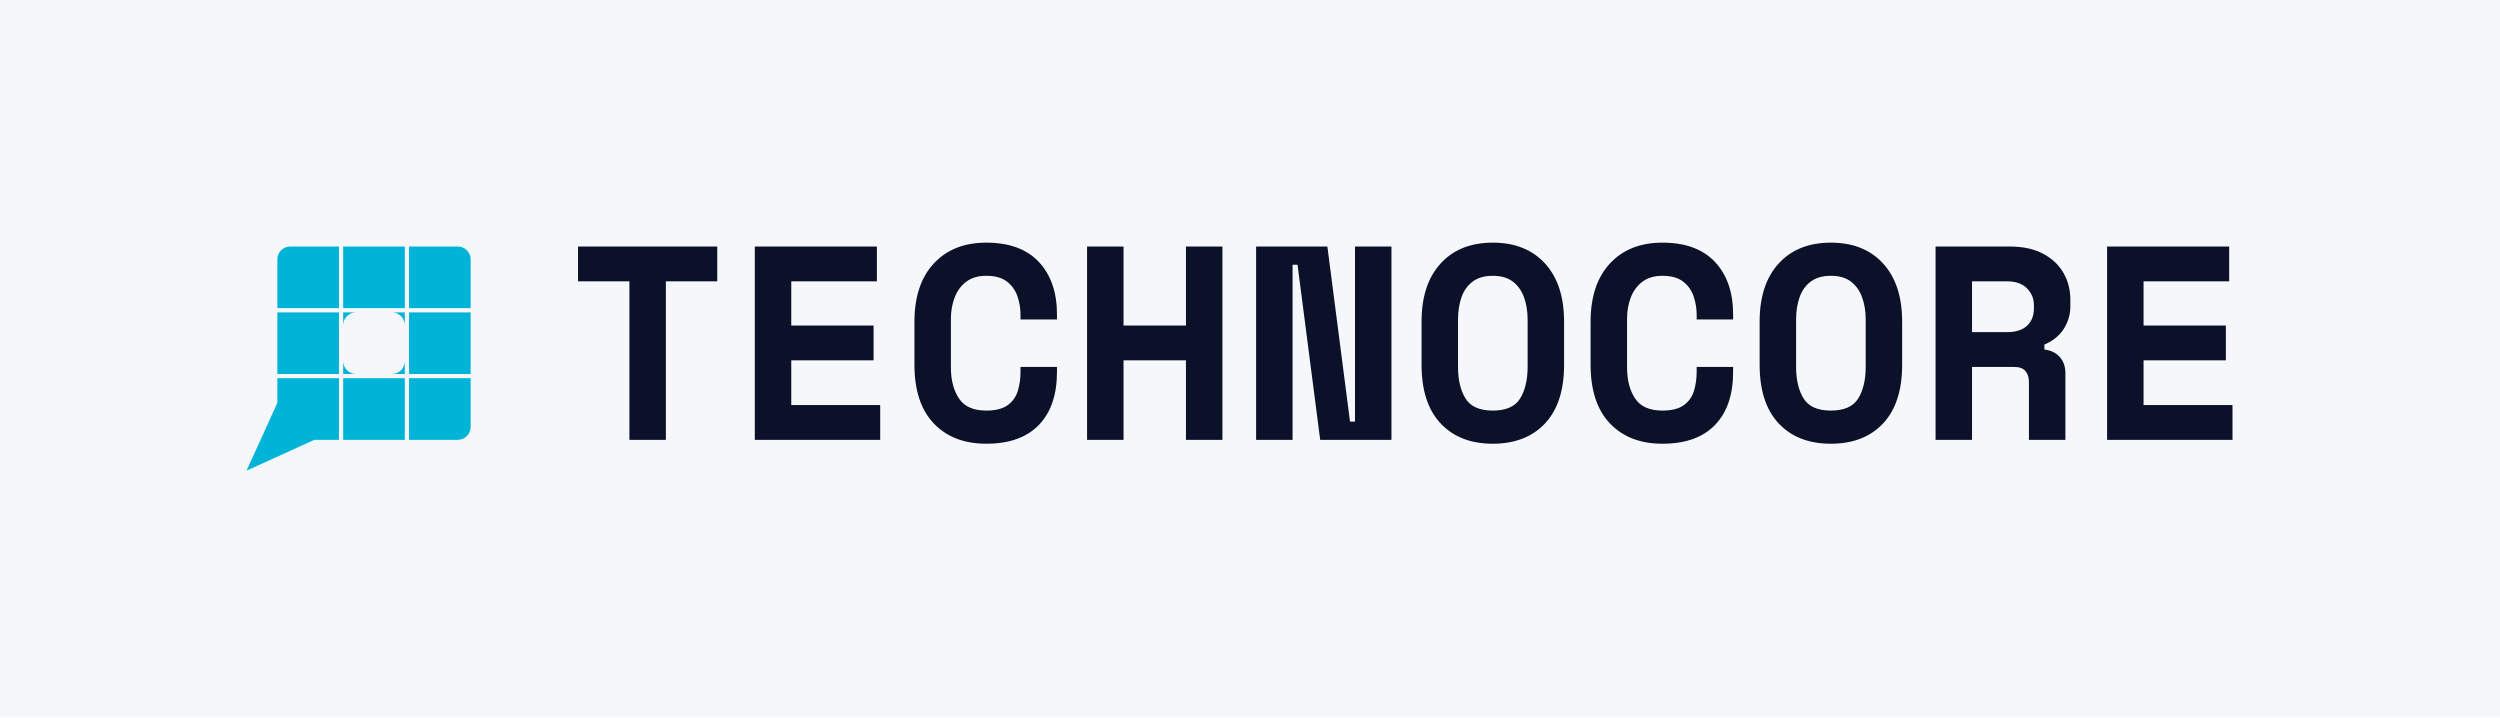
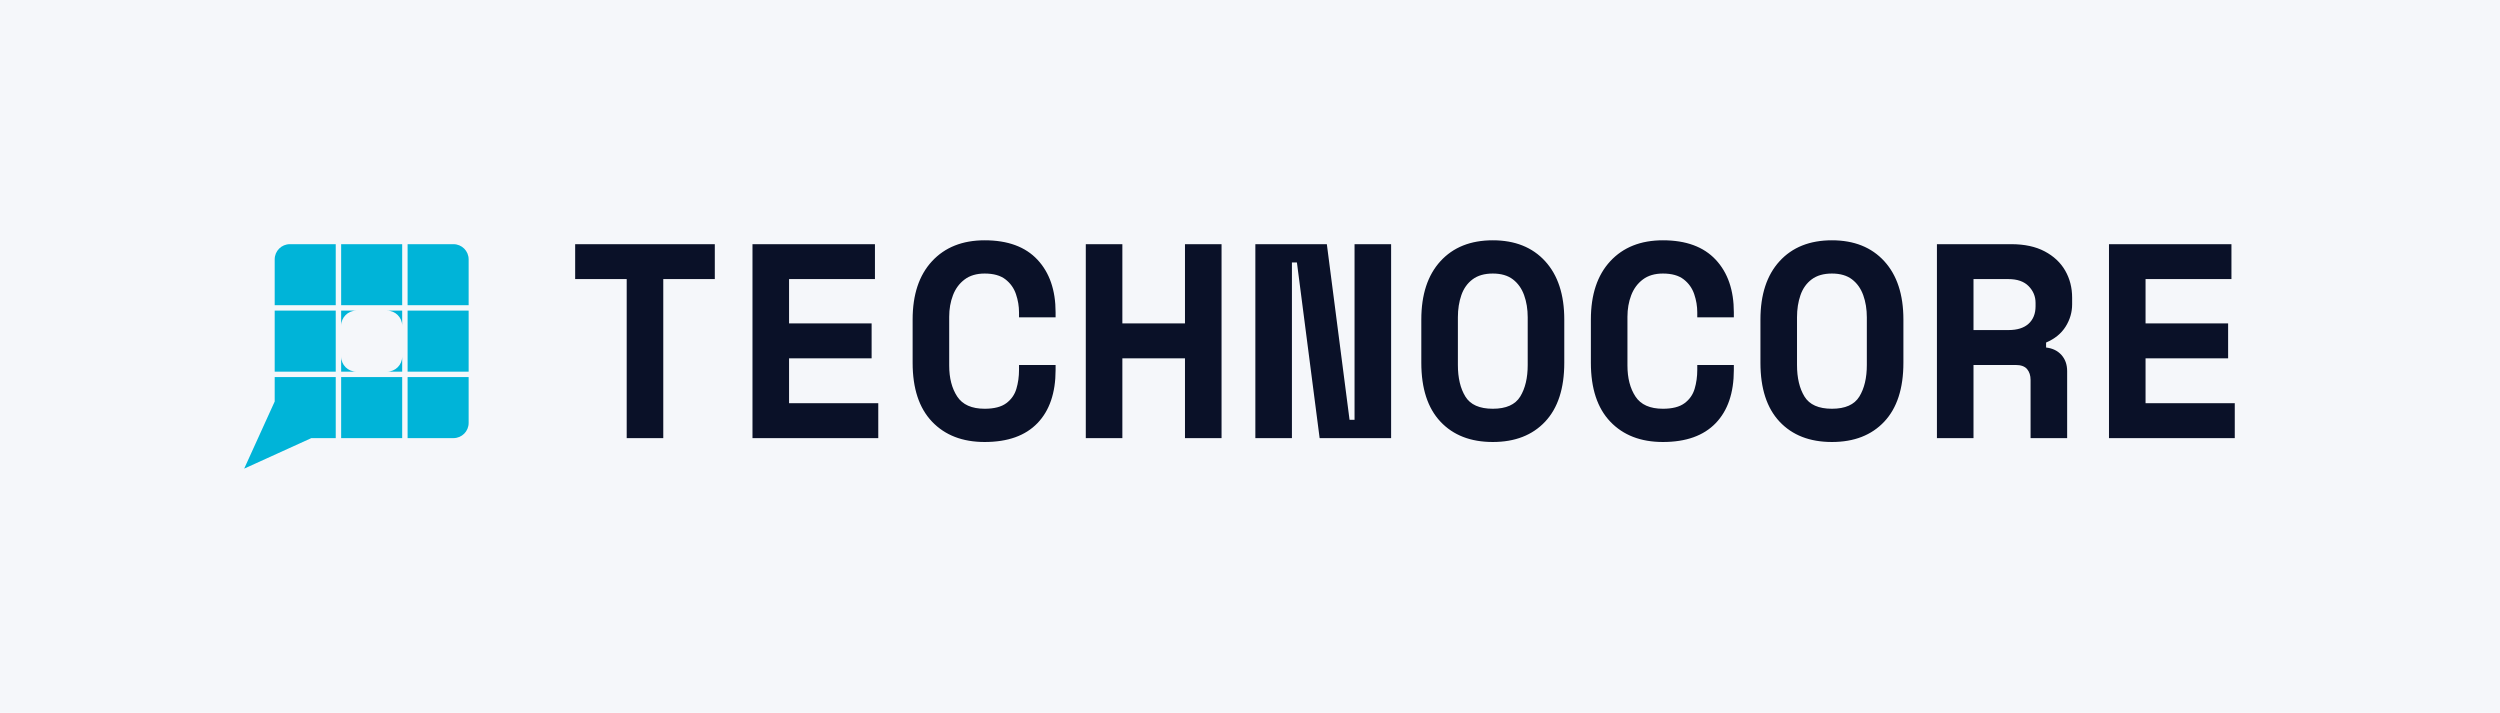
- <svg xmlns="http://www.w3.org/2000/svg" viewBox="0 0 4056.529 1163.72">
-   <rect width="4056.529" height="1163.72" fill="#F5F7FA" />
+ <svg xmlns="http://www.w3.org/2000/svg" viewBox="0 0 4095.442 1167.714">
+   <rect width="4095.442" height="1167.714" fill="#F5F7FA" />
  <g transform="translate(400,400)">
-     <path fill="#00B4D8" fill-rule="evenodd" d="M71,0 H342.72 A21,21 0 0 1 363.72,21 V292.72 A21,21 0 0 1 342.72,313.72 H110 L0,363.72 L50,253.72 V21 A21,21 0 0 1 71,0 ZM150,0 H156.86 V313.72 H150 ZM50,100 H150 V106.86 H50 ZM156.86,100 H256.86 V106.86 H156.86 ZM263.72,100 H363.72 V106.86 H263.72 ZM256.86,0 H263.72 V313.72 H256.86 ZM50,206.86 H150 V213.72 H50 ZM156.86,206.86 H256.86 V213.72 H156.86 ZM263.72,206.86 H363.72 V213.72 H263.72 ZM177.86,106.86 H235.86 A21,21 0 0 1 256.86,127.86 V185.86 A21,21 0 0 1 235.86,206.86 H177.86 A21,21 0 0 1 156.86,185.86 V127.86 A21,21 0 0 1 177.86,106.86 Z" />
-     <g transform="translate(513.72,0)">
-       <path fill="#0A1128" d="M107.561 313.72V56.47H24.201V0.0H250.08V56.47H166.72V313.72ZM311.031 313.72V0.0H509.123V56.47H370.19V128.177H503.745V184.647H370.19V257.25H514.501V313.72ZM686.599 319.994Q632.818 319.994 601.446 287.054Q570.074 254.113 570.074 191.817V121.903Q570.074 61.399 601.446 27.563Q632.818 -6.274 686.599 -6.274Q742.62 -6.274 771.975 25.098Q801.331 56.47 801.331 110.25V118.317H742.172V110.25Q742.172 95.461 737.242 80.895Q732.312 66.329 720.211 56.918Q708.111 47.506 686.599 47.506Q666.879 47.506 654.106 57.142Q641.333 66.778 635.283 82.688Q629.233 98.598 629.233 117.421V196.299Q629.233 226.775 642.23 246.494Q655.227 266.214 686.599 266.214Q709.455 266.214 721.556 257.25Q733.657 248.287 737.914 233.945Q742.172 219.604 742.172 203.47V195.403H801.331V203.47Q801.331 259.043 771.975 289.519Q742.62 319.994 686.599 319.994ZM850.181 313.72V0.0H909.34V128.177H1010.627V0.0H1069.785V313.72H1010.627V184.647H909.34V313.72ZM1124.462 313.72V0.0H1240.09L1276.84 284.141H1284.907V0.0H1344.066V313.72H1228.438L1191.688 29.579H1183.621V313.72ZM1508.545 319.994Q1454.764 319.994 1423.841 287.054Q1392.917 254.113 1392.917 191.817V121.903Q1392.917 61.399 1423.841 27.563Q1454.764 -6.274 1508.545 -6.274Q1562.326 -6.274 1593.249 27.563Q1624.173 61.399 1624.173 121.903V191.817Q1624.173 254.113 1593.249 287.054Q1562.326 319.994 1508.545 319.994ZM1508.545 266.214Q1540.813 266.214 1552.914 246.494Q1565.015 226.775 1565.015 195.403V118.317Q1565.015 98.598 1559.188 82.464Q1553.362 66.329 1541.037 56.918Q1528.713 47.506 1508.545 47.506Q1488.377 47.506 1475.829 56.918Q1463.28 66.329 1457.678 82.464Q1452.075 98.598 1452.075 118.317V195.403Q1452.075 226.775 1464.176 246.494Q1476.277 266.214 1508.545 266.214ZM1783.722 319.994Q1729.942 319.994 1698.57 287.054Q1667.198 254.113 1667.198 191.817V121.903Q1667.198 61.399 1698.57 27.563Q1729.942 -6.274 1783.722 -6.274Q1839.744 -6.274 1869.099 25.098Q1898.454 56.47 1898.454 110.25V118.317H1839.296V110.25Q1839.296 95.461 1834.366 80.895Q1829.436 66.329 1817.335 56.918Q1805.235 47.506 1783.722 47.506Q1764.003 47.506 1751.23 57.142Q1738.457 66.778 1732.407 82.688Q1726.356 98.598 1726.356 117.421V196.299Q1726.356 226.775 1739.353 246.494Q1752.35 266.214 1783.722 266.214Q1806.579 266.214 1818.68 257.25Q1830.78 248.287 1835.038 233.945Q1839.296 219.604 1839.296 203.47V195.403H1898.454V203.47Q1898.454 259.043 1869.099 289.519Q1839.744 319.994 1783.722 319.994ZM2057.107 319.994Q2003.326 319.994 1972.402 287.054Q1941.479 254.113 1941.479 191.817V121.903Q1941.479 61.399 1972.402 27.563Q2003.326 -6.274 2057.107 -6.274Q2110.887 -6.274 2141.811 27.563Q2172.735 61.399 2172.735 121.903V191.817Q2172.735 254.113 2141.811 287.054Q2110.887 319.994 2057.107 319.994ZM2057.107 266.214Q2089.375 266.214 2101.476 246.494Q2113.576 226.775 2113.576 195.403V118.317Q2113.576 98.598 2107.75 82.464Q2101.924 66.329 2089.599 56.918Q2077.275 47.506 2057.107 47.506Q2036.939 47.506 2024.39 56.918Q2011.842 66.329 2006.239 82.464Q2000.637 98.598 2000.637 118.317V195.403Q2000.637 226.775 2012.738 246.494Q2024.839 266.214 2057.107 266.214ZM2226.964 313.72V0.0H2347.074Q2379.342 0.0 2401.303 11.652Q2423.263 23.305 2434.467 42.8Q2445.671 62.296 2445.671 86.497V97.253Q2445.671 116.525 2435.139 133.331Q2424.607 150.137 2403.543 159.101V167.168Q2419.229 168.961 2428.417 179.269Q2437.604 189.577 2437.604 205.263V313.72H2378.446V219.604Q2378.446 208.848 2372.844 202.125Q2367.241 195.403 2354.245 195.403H2286.122V313.72ZM2286.122 138.933H2342.592Q2364.104 138.933 2375.309 128.625Q2386.513 118.317 2386.513 100.39V95.012Q2386.513 79.326 2375.309 67.898Q2364.104 56.47 2342.592 56.47H2286.122ZM2505.278 313.72V0.0H2703.37V56.47H2564.437V128.177H2697.992V184.647H2564.437V257.25H2708.748V313.72Z" />
+     <path fill="#00B4D8" fill-rule="evenodd" d="M74.855,0 H342.859 A24.855,24.855 0 0 1 367.714,24.855 V292.859 A24.855,24.855 0 0 1 342.859,317.714 H110 L0,367.714 L50,257.714 V24.855 A24.855,24.855 0 0 1 74.855,0 ZM150,0 H158.857 V317.714 H150 ZM50,100 H150 V108.857 H50 ZM158.857,100 H258.857 V108.857 H158.857 ZM267.714,100 H367.714 V108.857 H267.714 ZM258.857,0 H267.714 V317.714 H258.857 ZM50,208.857 H150 V217.714 H50 ZM158.857,208.857 H258.857 V217.714 H158.857 ZM267.714,208.857 H367.714 V217.714 H267.714 ZM183.712,108.857 H234.002 A24.855,24.855 0 0 1 258.857,133.712 V184.002 A24.855,24.855 0 0 1 234.002,208.857 H183.712 A24.855,24.855 0 0 1 158.857,184.002 V133.712 A24.855,24.855 0 0 1 183.712,108.857 Z" />
+     <g transform="translate(517.714,0)">
+       <path fill="#0A1128" d="M108.931 317.714V57.189H24.509V0.0H253.263V57.189H168.842V317.714ZM314.991 317.714V0.0H515.604V57.189H374.903V129.809H510.158V186.997H374.903V260.525H521.051V317.714ZM695.34 324.068Q640.875 324.068 609.103 290.708Q577.332 257.348 577.332 194.259V123.455Q577.332 62.181 609.103 27.913Q640.875 -6.354 695.34 -6.354Q752.074 -6.354 781.803 25.417Q811.532 57.189 811.532 111.654V119.824H751.621V111.654Q751.621 96.676 746.628 81.925Q741.635 67.174 729.381 57.642Q717.126 48.111 695.34 48.111Q675.369 48.111 662.434 57.869Q649.498 67.628 643.371 83.74Q637.244 99.853 637.244 118.916V198.798Q637.244 229.662 650.406 249.632Q663.568 269.603 695.34 269.603Q718.488 269.603 730.742 260.525Q742.997 251.448 747.309 236.924Q751.621 222.4 751.621 206.06V197.89H811.532V206.06Q811.532 262.341 781.803 293.205Q752.074 324.068 695.34 324.068ZM861.005 317.714V0.0H920.917V129.809H1023.493V0.0H1083.405V317.714H1023.493V186.997H920.917V317.714ZM1138.778 317.714V0.0H1255.878L1293.096 287.758H1301.266V0.0H1361.178V317.714H1244.077L1206.859 29.956H1198.69V317.714ZM1527.75 324.068Q1473.285 324.068 1441.968 290.708Q1410.65 257.348 1410.65 194.259V123.455Q1410.65 62.181 1441.968 27.913Q1473.285 -6.354 1527.75 -6.354Q1582.216 -6.354 1613.533 27.913Q1644.851 62.181 1644.851 123.455V194.259Q1644.851 257.348 1613.533 290.708Q1582.216 324.068 1527.75 324.068ZM1527.75 269.603Q1560.43 269.603 1572.684 249.632Q1584.939 229.662 1584.939 197.89V119.824Q1584.939 99.853 1579.039 83.513Q1573.138 67.174 1560.657 57.642Q1548.175 48.111 1527.75 48.111Q1507.326 48.111 1494.617 57.642Q1481.909 67.174 1476.235 83.513Q1470.562 99.853 1470.562 119.824V197.89Q1470.562 229.662 1482.817 249.632Q1495.071 269.603 1527.75 269.603ZM1806.431 324.068Q1751.966 324.068 1720.194 290.708Q1688.423 257.348 1688.423 194.259V123.455Q1688.423 62.181 1720.194 27.913Q1751.966 -6.354 1806.431 -6.354Q1863.166 -6.354 1892.895 25.417Q1922.624 57.189 1922.624 111.654V119.824H1862.712V111.654Q1862.712 96.676 1857.719 81.925Q1852.726 67.174 1840.472 57.642Q1828.217 48.111 1806.431 48.111Q1786.46 48.111 1773.525 57.869Q1760.589 67.628 1754.462 83.74Q1748.335 99.853 1748.335 118.916V198.798Q1748.335 229.662 1761.497 249.632Q1774.66 269.603 1806.431 269.603Q1829.579 269.603 1841.833 260.525Q1854.088 251.448 1858.4 236.924Q1862.712 222.4 1862.712 206.06V197.89H1922.624V206.06Q1922.624 262.341 1892.895 293.205Q1863.166 324.068 1806.431 324.068ZM2083.296 324.068Q2028.831 324.068 1997.513 290.708Q1966.196 257.348 1966.196 194.259V123.455Q1966.196 62.181 1997.513 27.913Q2028.831 -6.354 2083.296 -6.354Q2137.761 -6.354 2169.079 27.913Q2200.396 62.181 2200.396 123.455V194.259Q2200.396 257.348 2169.079 290.708Q2137.761 324.068 2083.296 324.068ZM2083.296 269.603Q2115.975 269.603 2128.23 249.632Q2140.485 229.662 2140.485 197.89V119.824Q2140.485 99.853 2134.584 83.513Q2128.684 67.174 2116.202 57.642Q2103.721 48.111 2083.296 48.111Q2062.872 48.111 2050.163 57.642Q2037.454 67.174 2031.781 83.513Q2026.108 99.853 2026.108 119.824V197.89Q2026.108 229.662 2038.362 249.632Q2050.617 269.603 2083.296 269.603ZM2255.316 317.714V0.0H2376.955Q2409.634 0.0 2431.874 11.801Q2454.114 23.602 2465.461 43.345Q2476.808 63.089 2476.808 87.598V98.491Q2476.808 118.008 2466.141 135.028Q2455.475 152.049 2434.143 161.126V169.296Q2450.029 171.112 2459.333 181.551Q2468.638 191.99 2468.638 207.876V317.714H2408.726V222.4Q2408.726 211.507 2403.053 204.699Q2397.379 197.89 2384.217 197.89H2315.227V317.714ZM2315.227 140.702H2372.416Q2394.202 140.702 2405.549 130.263Q2416.896 119.824 2416.896 101.668V96.222Q2416.896 80.336 2405.549 68.762Q2394.202 57.189 2372.416 57.189H2315.227ZM2537.173 317.714V0.0H2737.787V57.189H2597.085V129.809H2732.34V186.997H2597.085V260.525H2743.233V317.714Z" />
    </g>
  </g>
</svg>
